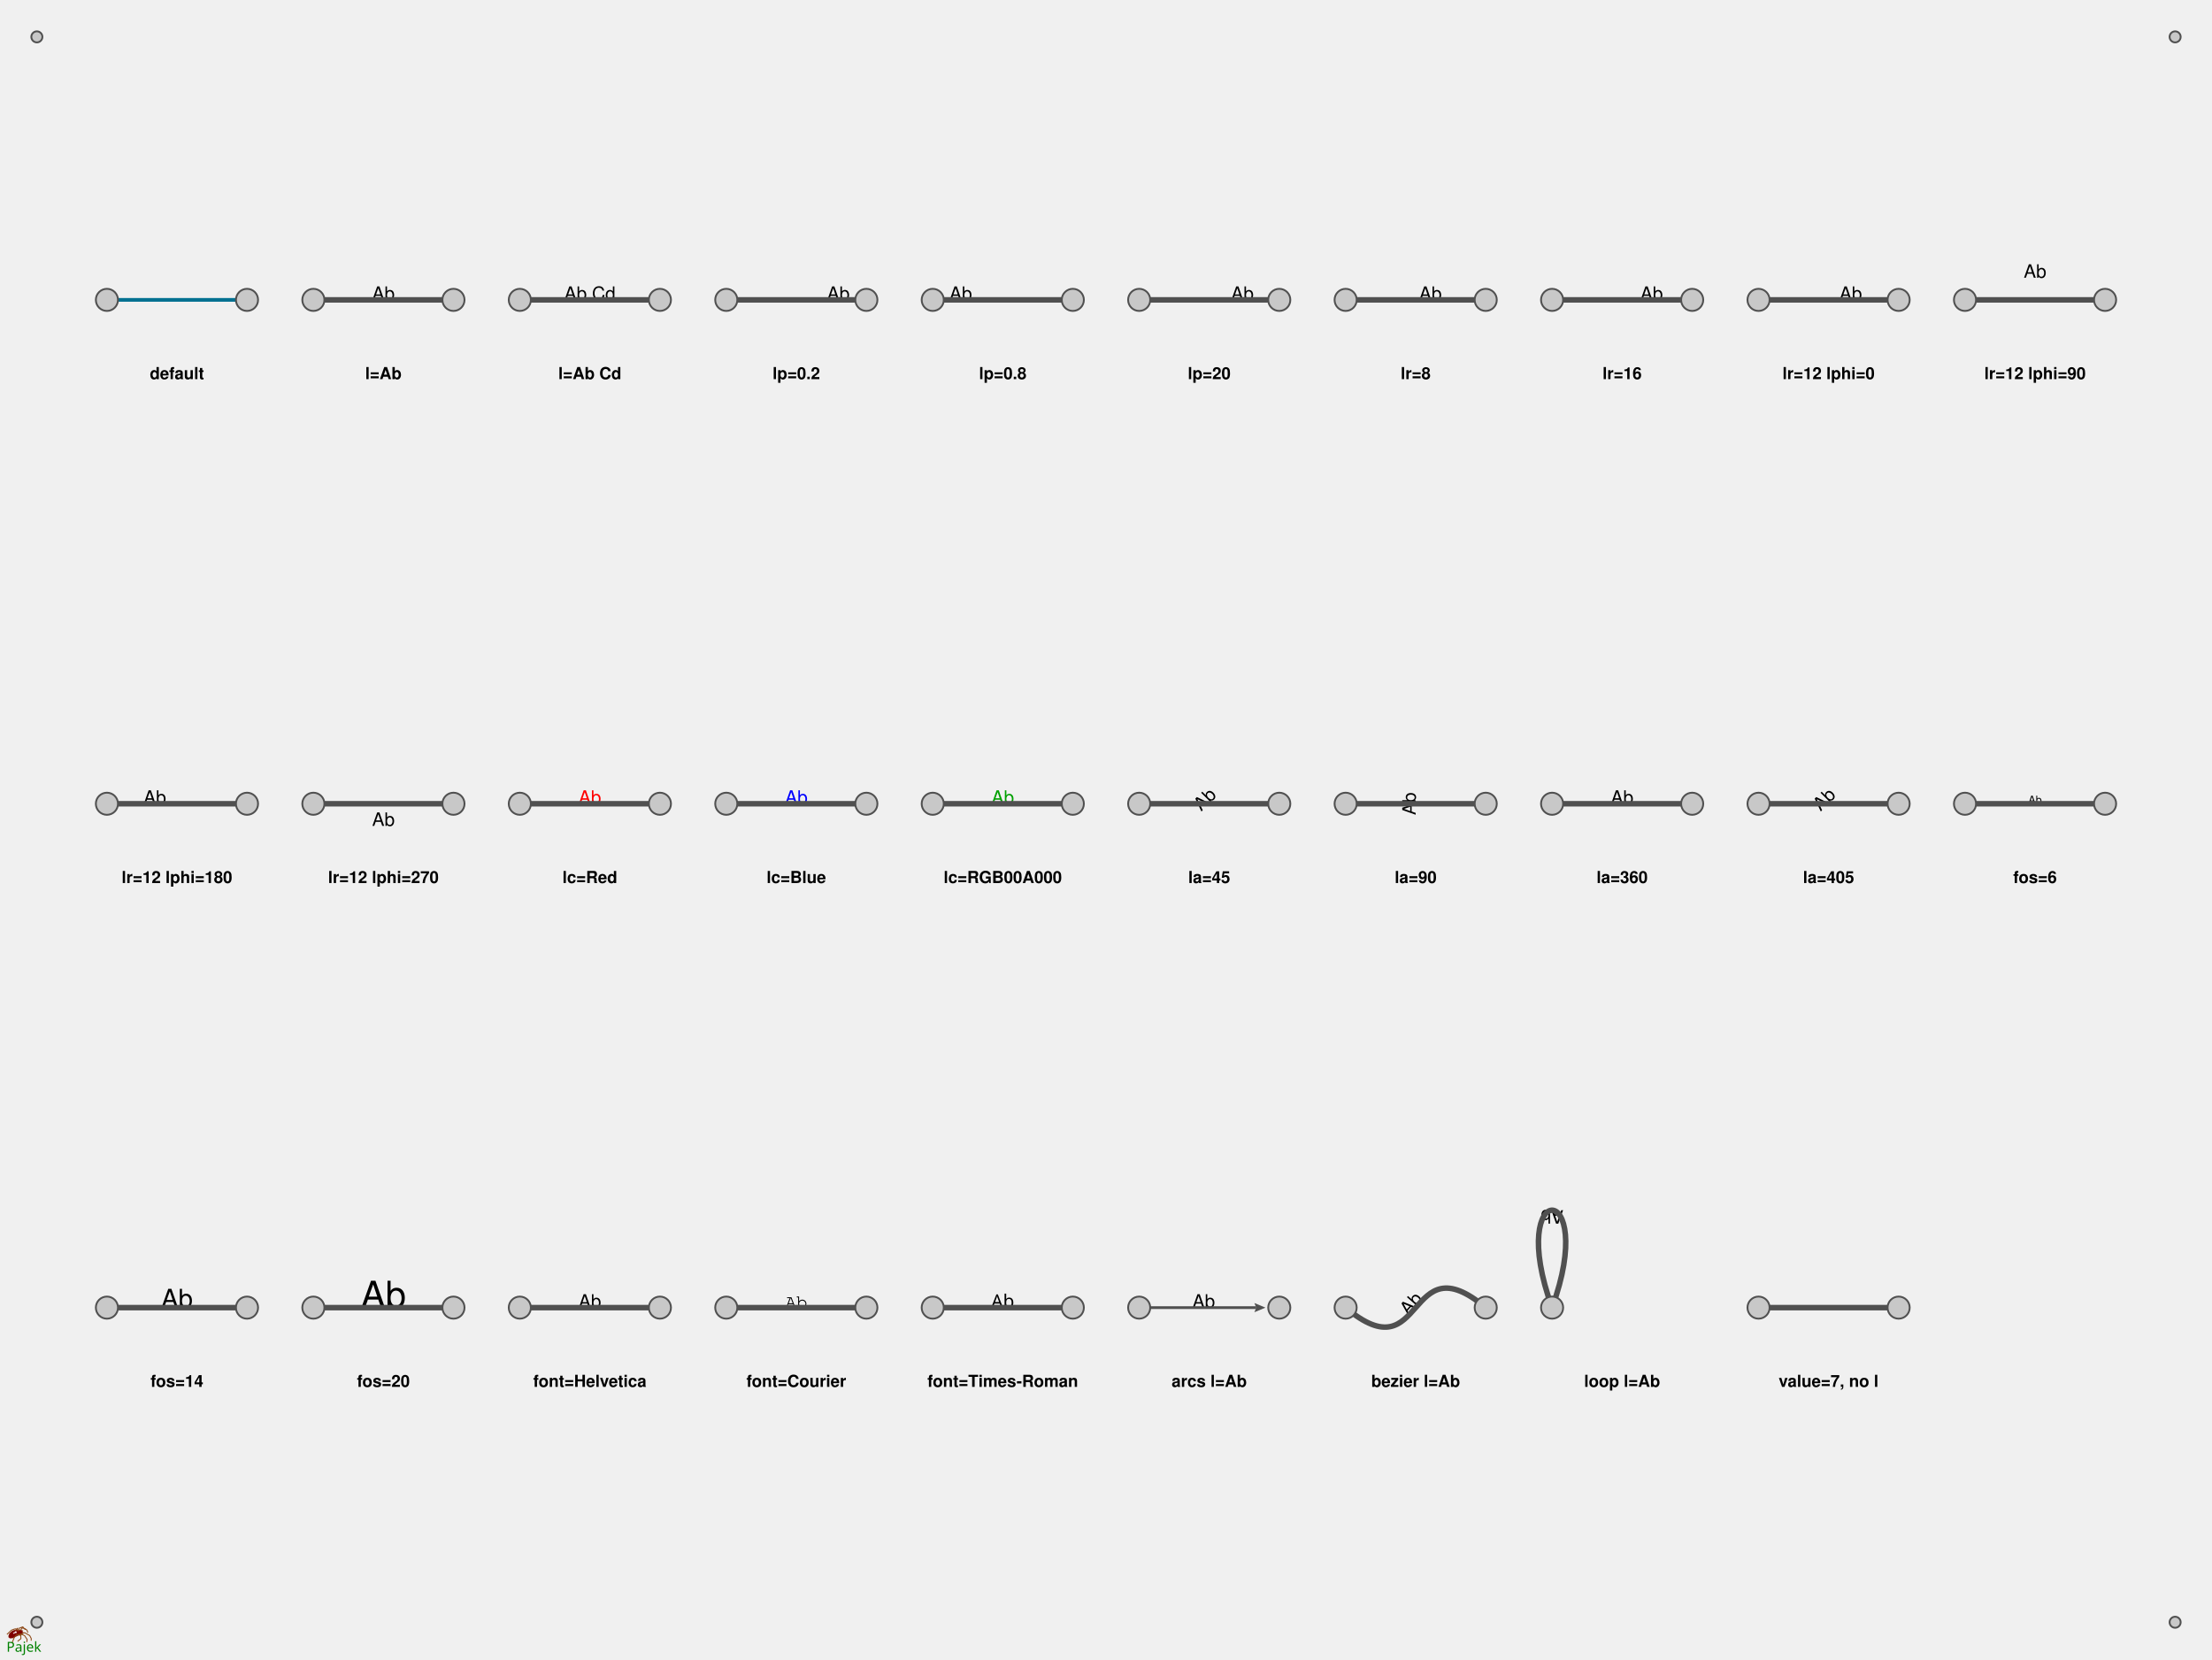
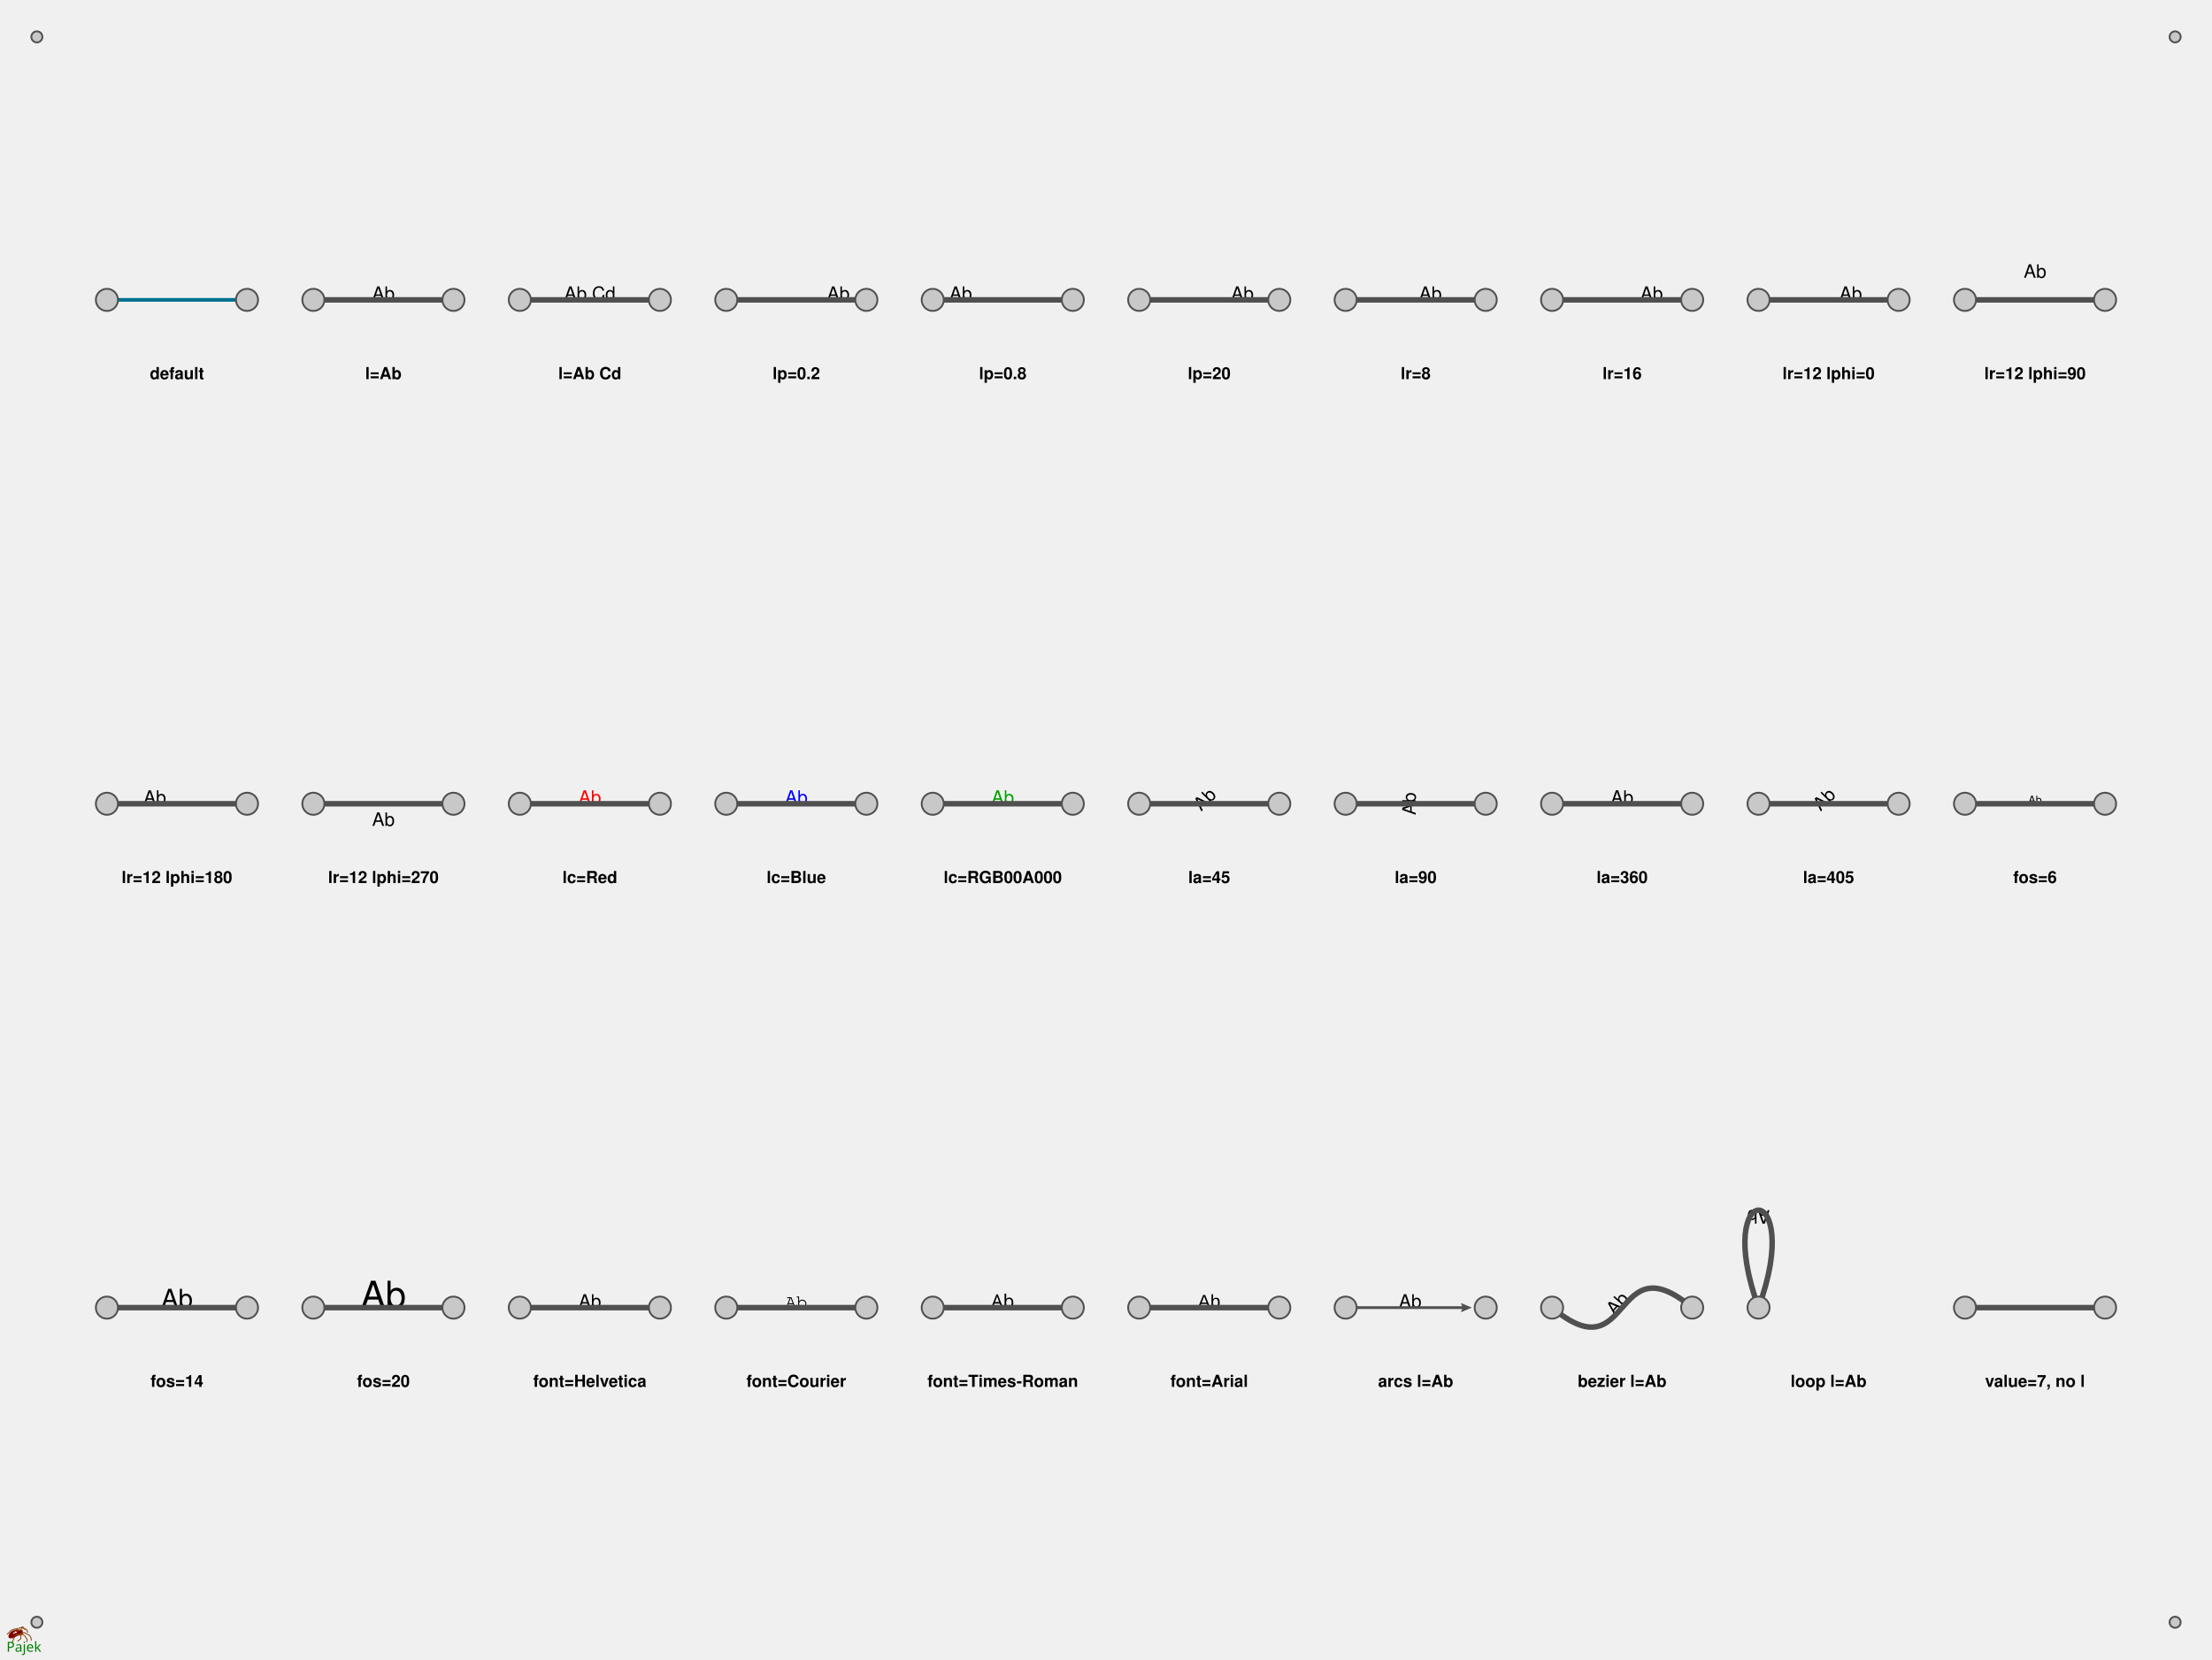
<svg xmlns="http://www.w3.org/2000/svg" xml:space="preserve" viewBox="0 0 1200 900">
  <g id="PajekSig">
    <g transform="translate(3 882)">
      <g transform="scale(0.1)">
        <g transform="matrix(1 0 0 -1 0 96)">
          <path d="M   7.67  49.98 L  31.76  72.76 L  46.91  78.63          L  57.23  80.49 M  72.86  65.23 L  65.73  83.25          L  57.06  75.49 L  56.75  68.65 M  76.27  68.03          L  75.65  84.50 L  93.92  91.02 L 107.24  74.87          M  80.29  67.72 L  89.28  84.81 L 104.77  81.70          L 116.23  73.31 L 121.18  59.33 M  56.75  81.08          L  71.31  64.30" style="fill:none; stroke:saddlebrown; stroke-width:5;" />
          <path d="M  86.18  70.21 L  91.45  73.00 L  95.78  69.58          M  91.14  60.88 L  96.09  62.75 L  98.26  59.33" style="fill:none; stroke:saddlebrown; stroke-width:1.5;" />
          <path d="M  81.07  49.08 L  87.81  49.08 L  93.30  54.38          L  93.30  60.88 L  93.30  67.39 L  87.81  72.69          L  81.07  72.69 L  74.33  72.69 L  68.83  67.39          L  68.83  60.88 L  68.83  54.38 L  74.33  49.08          L  81.07  49.08 z" style="fill:maroon; stroke:saddlebrown; stroke-width:1;" />
          <path d="M  54.63  37.53 L  68.53  43.56 L  75.39  55.85          L  69.90  65.35 L  64.41  72.86 L  48.60  74.06          L  34.71  68.04 L  20.81  55.02 L  15.95  40.72          L  17.44  33.22 L  24.92  28.72 L  40.73  30.51          L  54.63  37.53 z" style="fill:maroon; stroke:saddlebrown; stroke-width:1;" />
          <path d="M  77.82  50.63 L 103.84  59.33 L 131.10  43.80          L 139.46  27.95 L 139.15  15.83 M  35.99   5.27          L  47.15  32.92 L  61.71  50.01 L  70.07  46.90          L  82.77  45.04 L  83.39  27.02 L  65.42  12.11          M  68.52  50.63 L  91.14  49.39 L 103.53  43.17          L 117.16  22.67 L 115.30   8.38" style="fill:none; stroke:saddlebrown; stroke-width:5;" />
          <path d="M  41.57  54.98 L  60.16  64.61 M  52.41  66.17          L  57.99  57.47" style="fill:none; stroke:white; stroke-width:5;" />
        </g>
      </g>
      <animateMotion dur="20s" path="M3 0 L1182 0" begin="120s" fill="freeze" />
    </g>
    <g transform="translate(3 882)">
      <g transform="scale(0.1)">
        <text x="5" y="140" style="font-family:Brush Script MT;font-size:75px;fill:green;">Pajek</text>
      </g>
      <animateMotion dur="0.1s" path="M3 0 L1182 0" begin="120s" fill="freeze" />
    </g>
  </g>
  <g id="PajekNet">
    <line x1="58.00" y1="162.67" x2="134.00" y2="162.67" style="stroke-width:2.00;stroke:rgb(0,112,145)" />
    <g transform="translate(208.00 162.67)">
      <g transform="rotate(0.00)">
        <text x="0" y="0" style="font-family:Helvetica;font-size:10.00px;fill:rgb(0,0,0);text-anchor:middle;">Ab</text>
      </g>
    </g>
    <line x1="170.00" y1="162.67" x2="246.00" y2="162.67" style="stroke-width:3.00;stroke:rgb(80,80,80)" />
    <g transform="translate(320.00 162.67)">
      <g transform="rotate(0.00)">
        <text x="0" y="0" style="font-family:Helvetica;font-size:10.00px;fill:rgb(0,0,0);text-anchor:middle;">Ab Cd</text>
      </g>
    </g>
    <line x1="282.00" y1="162.67" x2="358.00" y2="162.67" style="stroke-width:3.00;stroke:rgb(80,80,80)" />
    <g transform="translate(454.80 162.67)">
      <g transform="rotate(0.00)">
        <text x="0" y="0" style="font-family:Helvetica;font-size:10.00px;fill:rgb(0,0,0);text-anchor:middle;">Ab</text>
      </g>
    </g>
    <line x1="394.00" y1="162.67" x2="470.00" y2="162.67" style="stroke-width:3.00;stroke:rgb(80,80,80)" />
    <g transform="translate(521.20 162.67)">
      <g transform="rotate(0.00)">
        <text x="0" y="0" style="font-family:Helvetica;font-size:10.00px;fill:rgb(0,0,0);text-anchor:middle;">Ab</text>
      </g>
    </g>
    <line x1="506.00" y1="162.67" x2="582.00" y2="162.67" style="stroke-width:3.00;stroke:rgb(80,80,80)" />
    <g transform="translate(674.00 162.67)">
      <g transform="rotate(0.00)">
        <text x="0" y="0" style="font-family:Helvetica;font-size:10.00px;fill:rgb(0,0,0);text-anchor:middle;">Ab</text>
      </g>
    </g>
    <line x1="618.00" y1="162.67" x2="694.00" y2="162.67" style="stroke-width:3.00;stroke:rgb(80,80,80)" />
    <g transform="translate(776.00 162.67)">
      <g transform="rotate(0.00)">
        <text x="0" y="0" style="font-family:Helvetica;font-size:10.00px;fill:rgb(0,0,0);text-anchor:middle;">Ab</text>
      </g>
    </g>
    <line x1="730.00" y1="162.67" x2="806.00" y2="162.67" style="stroke-width:3.00;stroke:rgb(80,80,80)" />
    <g transform="translate(896.00 162.67)">
      <g transform="rotate(0.00)">
        <text x="0" y="0" style="font-family:Helvetica;font-size:10.00px;fill:rgb(0,0,0);text-anchor:middle;">Ab</text>
      </g>
    </g>
    <line x1="842.00" y1="162.67" x2="918.00" y2="162.67" style="stroke-width:3.00;stroke:rgb(80,80,80)" />
    <g transform="translate(1004.00 162.67)">
      <g transform="rotate(0.00)">
        <text x="0" y="0" style="font-family:Helvetica;font-size:10.00px;fill:rgb(0,0,0);text-anchor:middle;">Ab</text>
      </g>
    </g>
    <line x1="954.00" y1="162.67" x2="1030.00" y2="162.67" style="stroke-width:3.00;stroke:rgb(80,80,80)" />
    <g transform="translate(1104.00 150.67)">
      <g transform="rotate(0.00)">
        <text x="0" y="0" style="font-family:Helvetica;font-size:10.00px;fill:rgb(0,0,0);text-anchor:middle;">Ab</text>
      </g>
    </g>
    <line x1="1066.00" y1="162.67" x2="1142.00" y2="162.67" style="stroke-width:3.00;stroke:rgb(80,80,80)" />
    <g transform="translate(84.00 436.00)">
      <g transform="rotate(0.00)">
        <text x="0" y="0" style="font-family:Helvetica;font-size:10.00px;fill:rgb(0,0,0);text-anchor:middle;">Ab</text>
      </g>
    </g>
    <line x1="58.00" y1="436.00" x2="134.00" y2="436.00" style="stroke-width:3.00;stroke:rgb(80,80,80)" />
    <g transform="translate(208.00 448.00)">
      <g transform="rotate(0.00)">
        <text x="0" y="0" style="font-family:Helvetica;font-size:10.00px;fill:rgb(0,0,0);text-anchor:middle;">Ab</text>
      </g>
    </g>
    <line x1="170.00" y1="436.00" x2="246.00" y2="436.00" style="stroke-width:3.00;stroke:rgb(80,80,80)" />
    <g transform="translate(320.00 436.00)">
      <g transform="rotate(0.00)">
        <text x="0" y="0" style="font-family:Helvetica;font-size:10.00px;fill:rgb(255,0,0);text-anchor:middle;">Ab</text>
      </g>
    </g>
    <line x1="282.00" y1="436.00" x2="358.00" y2="436.00" style="stroke-width:3.00;stroke:rgb(80,80,80)" />
    <g transform="translate(432.00 436.00)">
      <g transform="rotate(0.00)">
        <text x="0" y="0" style="font-family:Helvetica;font-size:10.00px;fill:rgb(0,0,255);text-anchor:middle;">Ab</text>
      </g>
    </g>
    <line x1="394.00" y1="436.00" x2="470.00" y2="436.00" style="stroke-width:3.00;stroke:rgb(80,80,80)" />
    <g transform="translate(544.00 436.00)">
      <g transform="rotate(0.00)">
        <text x="0" y="0" style="font-family:Helvetica;font-size:10.00px;fill:rgb(0,160,0);text-anchor:middle;">Ab</text>
      </g>
    </g>
    <line x1="506.00" y1="436.00" x2="582.00" y2="436.00" style="stroke-width:3.00;stroke:rgb(80,80,80)" />
    <g transform="translate(656.00 436.00)">
      <g transform="rotate(-45.00)">
        <text x="0" y="0" style="font-family:Helvetica;font-size:10.00px;fill:rgb(0,0,0);text-anchor:middle;">Ab</text>
      </g>
    </g>
    <line x1="618.00" y1="436.00" x2="694.00" y2="436.00" style="stroke-width:3.00;stroke:rgb(80,80,80)" />
    <g transform="translate(768.00 436.00)">
      <g transform="rotate(-90.00)">
        <text x="0" y="0" style="font-family:Helvetica;font-size:10.00px;fill:rgb(0,0,0);text-anchor:middle;">Ab</text>
      </g>
    </g>
    <line x1="730.00" y1="436.00" x2="806.00" y2="436.00" style="stroke-width:3.00;stroke:rgb(80,80,80)" />
    <g transform="translate(880.00 436.00)">
      <g transform="rotate(0.00)">
        <text x="0" y="0" style="font-family:Helvetica;font-size:10.00px;fill:rgb(0,0,0);text-anchor:middle;">Ab</text>
      </g>
    </g>
    <line x1="842.00" y1="436.00" x2="918.00" y2="436.00" style="stroke-width:3.00;stroke:rgb(80,80,80)" />
    <g transform="translate(992.00 436.00)">
      <g transform="rotate(-45.00)">
        <text x="0" y="0" style="font-family:Helvetica;font-size:10.00px;fill:rgb(0,0,0);text-anchor:middle;">Ab</text>
      </g>
    </g>
    <line x1="954.00" y1="436.00" x2="1030.00" y2="436.00" style="stroke-width:3.00;stroke:rgb(80,80,80)" />
    <g transform="translate(1104.00 436.00)">
      <g transform="rotate(0.00)">
        <text x="0" y="0" style="font-family:Helvetica;font-size:6.00px;fill:rgb(0,0,0);text-anchor:middle;">Ab</text>
      </g>
    </g>
    <line x1="1066.00" y1="436.00" x2="1142.00" y2="436.00" style="stroke-width:3.00;stroke:rgb(80,80,80)" />
    <g transform="translate(96.00 709.33)">
      <g transform="rotate(0.00)">
        <text x="0" y="0" style="font-family:Helvetica;font-size:14.00px;fill:rgb(0,0,0);text-anchor:middle;">Ab</text>
      </g>
    </g>
    <line x1="58.00" y1="709.33" x2="134.00" y2="709.33" style="stroke-width:3.00;stroke:rgb(80,80,80)" />
    <g transform="translate(208.00 709.33)">
      <g transform="rotate(0.00)">
        <text x="0" y="0" style="font-family:Helvetica;font-size:20.00px;fill:rgb(0,0,0);text-anchor:middle;">Ab</text>
      </g>
    </g>
    <line x1="170.00" y1="709.33" x2="246.00" y2="709.33" style="stroke-width:3.00;stroke:rgb(80,80,80)" />
    <g transform="translate(320.00 709.33)">
      <g transform="rotate(0.00)">
        <text x="0" y="0" style="font-family:Helvetica;font-size:10.00px;fill:rgb(0,0,0);text-anchor:middle;">Ab</text>
      </g>
    </g>
    <line x1="282.00" y1="709.33" x2="358.00" y2="709.33" style="stroke-width:3.00;stroke:rgb(80,80,80)" />
    <g transform="translate(432.00 709.33)">
      <g transform="rotate(0.00)">
        <text x="0" y="0" style="font-family:Courier;font-size:10.00px;fill:rgb(0,0,0);text-anchor:middle;">Ab</text>
      </g>
    </g>
    <line x1="394.00" y1="709.33" x2="470.00" y2="709.33" style="stroke-width:3.00;stroke:rgb(80,80,80)" />
    <g transform="translate(544.00 709.33)">
      <g transform="rotate(0.00)">
        <text x="0" y="0" style="font-family:Times-Roman;font-size:10.00px;fill:rgb(0,0,0);text-anchor:middle;">Ab</text>
      </g>
    </g>
    <line x1="506.00" y1="709.33" x2="582.00" y2="709.33" style="stroke-width:3.00;stroke:rgb(80,80,80)" />
-     <g transform="translate(768.00 709.33)">
+     <g transform="translate(656.00 709.33)">
+       <g transform="rotate(0.00)">
+         <text x="0" y="0" style="font-family:Arial;font-size:10.00px;fill:rgb(0,0,0);text-anchor:middle;">Ab</text>
+       </g>
+     </g>
+     <line x1="618.00" y1="709.33" x2="694.00" y2="709.33" style="stroke-width:3.00;stroke:rgb(80,80,80)" />
+     <g transform="translate(880.00 709.33)">
      <g transform="rotate(-48.57)">
        <text x="0" y="0" style="font-family:Helvetica;font-size:10.00px;fill:rgb(0,0,0);text-anchor:middle;">Ab</text>
      </g>
    </g>
-     <path d="M 730.00 709.33 C 773.66 745.97 762.34 672.69 806.00 709.33" style="stroke-width:3.00;stroke:rgb(80,80,80);fill:none" />
-     <g transform="translate(842.00 656.48)">
+     <path d="M 842.00 709.33 C 885.66 745.97 874.34 672.69 918.00 709.33" style="stroke-width:3.00;stroke:rgb(80,80,80);fill:none" />
+     <g transform="translate(954.00 656.48)">
      <g transform="rotate(179.97)">
        <text x="0" y="0" style="font-family:Helvetica;font-size:10.00px;fill:rgb(0,0,0);text-anchor:middle;">Ab</text>
      </g>
    </g>
-     <path d="M 842.00 709.33 C 867.65 638.86 816.35 638.86 842.00 709.33" style="stroke-width:3.00;stroke:rgb(80,80,80);fill:none" />
-     <line x1="954.00" y1="709.33" x2="1030.00" y2="709.33" style="stroke-width:3.00;stroke:rgb(80,80,80)" />
-     <g transform="translate(653.00 709.33)">
-       <g transform="rotate(0.00)">
-         <text x="0" y="0" style="font-family:Helvetica;font-size:10.00px;fill:rgb(0,0,0);text-anchor:middle;">Ab</text>
-       </g>
-     </g>
-     <g transform="translate(681.50 709.33)">
+     <path d="M 954.00 709.33 C 979.65 638.86 928.35 638.86 954.00 709.33" style="stroke-width:3.00;stroke:rgb(80,80,80);fill:none" />
+     <line x1="1066.00" y1="709.33" x2="1142.00" y2="709.33" style="stroke-width:3.00;stroke:rgb(80,80,80)" />
+     <g transform="translate(765.00 709.33)">
+       <g transform="rotate(0.00)">
+         <text x="0" y="0" style="font-family:Helvetica;font-size:10.00px;fill:rgb(0,0,0);text-anchor:middle;">Ab</text>
+       </g>
+     </g>
+     <g transform="translate(793.50 709.33)">
      <g transform="rotate(360.00)">
        <path d="M 0 0 L -1.00 2.50 L 5.00 0 L -1.00 -2.50 z" style="fill:rgb(80,80,80)" />
      </g>
    </g>
-     <line x1="618.00" y1="709.33" x2="681.50" y2="709.33" style="stroke-width:1.50;stroke:rgb(80,80,80)" />
+     <line x1="730.00" y1="709.33" x2="793.50" y2="709.33" style="stroke-width:1.50;stroke:rgb(80,80,80)" />
    <ellipse cx="58.00" cy="162.67" rx="6.00" ry="6.00" style="fill:rgb(200,200,200);stroke:rgb(80,80,80);stroke-width:1.00;" />
    <ellipse cx="134.00" cy="162.67" rx="6.00" ry="6.00" style="fill:rgb(200,200,200);stroke:rgb(80,80,80);stroke-width:1.00;" />
    <ellipse cx="170.00" cy="162.67" rx="6.00" ry="6.00" style="fill:rgb(200,200,200);stroke:rgb(80,80,80);stroke-width:1.00;" />
    <ellipse cx="246.00" cy="162.67" rx="6.00" ry="6.00" style="fill:rgb(200,200,200);stroke:rgb(80,80,80);stroke-width:1.00;" />
    <ellipse cx="282.00" cy="162.67" rx="6.00" ry="6.00" style="fill:rgb(200,200,200);stroke:rgb(80,80,80);stroke-width:1.00;" />
    <ellipse cx="358.00" cy="162.67" rx="6.00" ry="6.00" style="fill:rgb(200,200,200);stroke:rgb(80,80,80);stroke-width:1.00;" />
    <ellipse cx="394.00" cy="162.67" rx="6.00" ry="6.00" style="fill:rgb(200,200,200);stroke:rgb(80,80,80);stroke-width:1.00;" />
    <ellipse cx="470.00" cy="162.67" rx="6.00" ry="6.00" style="fill:rgb(200,200,200);stroke:rgb(80,80,80);stroke-width:1.00;" />
    <ellipse cx="506.00" cy="162.67" rx="6.00" ry="6.00" style="fill:rgb(200,200,200);stroke:rgb(80,80,80);stroke-width:1.00;" />
    <ellipse cx="582.00" cy="162.67" rx="6.00" ry="6.00" style="fill:rgb(200,200,200);stroke:rgb(80,80,80);stroke-width:1.00;" />
    <ellipse cx="618.00" cy="162.67" rx="6.00" ry="6.00" style="fill:rgb(200,200,200);stroke:rgb(80,80,80);stroke-width:1.00;" />
    <ellipse cx="694.00" cy="162.67" rx="6.00" ry="6.00" style="fill:rgb(200,200,200);stroke:rgb(80,80,80);stroke-width:1.00;" />
    <ellipse cx="730.00" cy="162.67" rx="6.00" ry="6.00" style="fill:rgb(200,200,200);stroke:rgb(80,80,80);stroke-width:1.00;" />
    <ellipse cx="806.00" cy="162.67" rx="6.00" ry="6.00" style="fill:rgb(200,200,200);stroke:rgb(80,80,80);stroke-width:1.00;" />
    <ellipse cx="842.00" cy="162.67" rx="6.00" ry="6.00" style="fill:rgb(200,200,200);stroke:rgb(80,80,80);stroke-width:1.00;" />
    <ellipse cx="918.00" cy="162.67" rx="6.00" ry="6.00" style="fill:rgb(200,200,200);stroke:rgb(80,80,80);stroke-width:1.00;" />
    <ellipse cx="954.00" cy="162.67" rx="6.00" ry="6.00" style="fill:rgb(200,200,200);stroke:rgb(80,80,80);stroke-width:1.00;" />
    <ellipse cx="1030.00" cy="162.67" rx="6.00" ry="6.00" style="fill:rgb(200,200,200);stroke:rgb(80,80,80);stroke-width:1.00;" />
    <ellipse cx="1066.00" cy="162.67" rx="6.00" ry="6.00" style="fill:rgb(200,200,200);stroke:rgb(80,80,80);stroke-width:1.00;" />
    <ellipse cx="1142.00" cy="162.67" rx="6.00" ry="6.00" style="fill:rgb(200,200,200);stroke:rgb(80,80,80);stroke-width:1.00;" />
    <ellipse cx="58.00" cy="436.00" rx="6.00" ry="6.00" style="fill:rgb(200,200,200);stroke:rgb(80,80,80);stroke-width:1.00;" />
    <ellipse cx="134.00" cy="436.00" rx="6.00" ry="6.00" style="fill:rgb(200,200,200);stroke:rgb(80,80,80);stroke-width:1.00;" />
    <ellipse cx="170.00" cy="436.00" rx="6.00" ry="6.00" style="fill:rgb(200,200,200);stroke:rgb(80,80,80);stroke-width:1.00;" />
    <ellipse cx="246.00" cy="436.00" rx="6.00" ry="6.00" style="fill:rgb(200,200,200);stroke:rgb(80,80,80);stroke-width:1.00;" />
    <ellipse cx="282.00" cy="436.00" rx="6.00" ry="6.00" style="fill:rgb(200,200,200);stroke:rgb(80,80,80);stroke-width:1.00;" />
    <ellipse cx="358.00" cy="436.00" rx="6.00" ry="6.00" style="fill:rgb(200,200,200);stroke:rgb(80,80,80);stroke-width:1.00;" />
    <ellipse cx="394.00" cy="436.00" rx="6.00" ry="6.00" style="fill:rgb(200,200,200);stroke:rgb(80,80,80);stroke-width:1.00;" />
    <ellipse cx="470.00" cy="436.00" rx="6.00" ry="6.00" style="fill:rgb(200,200,200);stroke:rgb(80,80,80);stroke-width:1.00;" />
    <ellipse cx="506.00" cy="436.00" rx="6.00" ry="6.00" style="fill:rgb(200,200,200);stroke:rgb(80,80,80);stroke-width:1.00;" />
    <ellipse cx="582.00" cy="436.00" rx="6.00" ry="6.00" style="fill:rgb(200,200,200);stroke:rgb(80,80,80);stroke-width:1.00;" />
    <ellipse cx="618.00" cy="436.00" rx="6.00" ry="6.00" style="fill:rgb(200,200,200);stroke:rgb(80,80,80);stroke-width:1.00;" />
    <ellipse cx="694.00" cy="436.00" rx="6.00" ry="6.00" style="fill:rgb(200,200,200);stroke:rgb(80,80,80);stroke-width:1.00;" />
    <ellipse cx="730.00" cy="436.00" rx="6.00" ry="6.00" style="fill:rgb(200,200,200);stroke:rgb(80,80,80);stroke-width:1.00;" />
    <ellipse cx="806.00" cy="436.00" rx="6.00" ry="6.00" style="fill:rgb(200,200,200);stroke:rgb(80,80,80);stroke-width:1.00;" />
    <ellipse cx="842.00" cy="436.00" rx="6.00" ry="6.00" style="fill:rgb(200,200,200);stroke:rgb(80,80,80);stroke-width:1.00;" />
    <ellipse cx="918.00" cy="436.00" rx="6.00" ry="6.00" style="fill:rgb(200,200,200);stroke:rgb(80,80,80);stroke-width:1.00;" />
    <ellipse cx="954.00" cy="436.00" rx="6.00" ry="6.00" style="fill:rgb(200,200,200);stroke:rgb(80,80,80);stroke-width:1.00;" />
    <ellipse cx="1030.00" cy="436.00" rx="6.00" ry="6.00" style="fill:rgb(200,200,200);stroke:rgb(80,80,80);stroke-width:1.00;" />
    <ellipse cx="1066.00" cy="436.00" rx="6.00" ry="6.00" style="fill:rgb(200,200,200);stroke:rgb(80,80,80);stroke-width:1.00;" />
    <ellipse cx="1142.00" cy="436.00" rx="6.00" ry="6.00" style="fill:rgb(200,200,200);stroke:rgb(80,80,80);stroke-width:1.00;" />
    <ellipse cx="58.00" cy="709.33" rx="6.00" ry="6.00" style="fill:rgb(200,200,200);stroke:rgb(80,80,80);stroke-width:1.00;" />
    <ellipse cx="134.00" cy="709.33" rx="6.00" ry="6.00" style="fill:rgb(200,200,200);stroke:rgb(80,80,80);stroke-width:1.00;" />
    <ellipse cx="170.00" cy="709.33" rx="6.00" ry="6.00" style="fill:rgb(200,200,200);stroke:rgb(80,80,80);stroke-width:1.00;" />
    <ellipse cx="246.00" cy="709.33" rx="6.00" ry="6.00" style="fill:rgb(200,200,200);stroke:rgb(80,80,80);stroke-width:1.00;" />
    <ellipse cx="282.00" cy="709.33" rx="6.00" ry="6.00" style="fill:rgb(200,200,200);stroke:rgb(80,80,80);stroke-width:1.00;" />
    <ellipse cx="358.00" cy="709.33" rx="6.00" ry="6.00" style="fill:rgb(200,200,200);stroke:rgb(80,80,80);stroke-width:1.00;" />
    <ellipse cx="394.00" cy="709.33" rx="6.00" ry="6.00" style="fill:rgb(200,200,200);stroke:rgb(80,80,80);stroke-width:1.00;" />
    <ellipse cx="470.00" cy="709.33" rx="6.00" ry="6.00" style="fill:rgb(200,200,200);stroke:rgb(80,80,80);stroke-width:1.00;" />
    <ellipse cx="506.00" cy="709.33" rx="6.00" ry="6.00" style="fill:rgb(200,200,200);stroke:rgb(80,80,80);stroke-width:1.00;" />
    <ellipse cx="582.00" cy="709.33" rx="6.00" ry="6.00" style="fill:rgb(200,200,200);stroke:rgb(80,80,80);stroke-width:1.00;" />
    <ellipse cx="618.00" cy="709.33" rx="6.00" ry="6.00" style="fill:rgb(200,200,200);stroke:rgb(80,80,80);stroke-width:1.00;" />
    <ellipse cx="694.00" cy="709.33" rx="6.00" ry="6.00" style="fill:rgb(200,200,200);stroke:rgb(80,80,80);stroke-width:1.00;" />
    <ellipse cx="730.00" cy="709.33" rx="6.00" ry="6.00" style="fill:rgb(200,200,200);stroke:rgb(80,80,80);stroke-width:1.00;" />
    <ellipse cx="806.00" cy="709.33" rx="6.00" ry="6.00" style="fill:rgb(200,200,200);stroke:rgb(80,80,80);stroke-width:1.00;" />
    <ellipse cx="842.00" cy="709.33" rx="6.00" ry="6.00" style="fill:rgb(200,200,200);stroke:rgb(80,80,80);stroke-width:1.00;" />
+     <ellipse cx="918.00" cy="709.33" rx="6.00" ry="6.00" style="fill:rgb(200,200,200);stroke:rgb(80,80,80);stroke-width:1.00;" />
    <ellipse cx="954.00" cy="709.33" rx="6.00" ry="6.00" style="fill:rgb(200,200,200);stroke:rgb(80,80,80);stroke-width:1.00;" />
-     <ellipse cx="1030.00" cy="709.33" rx="6.00" ry="6.00" style="fill:rgb(200,200,200);stroke:rgb(80,80,80);stroke-width:1.00;" />
+     <ellipse cx="1066.00" cy="709.33" rx="6.00" ry="6.00" style="fill:rgb(200,200,200);stroke:rgb(80,80,80);stroke-width:1.00;" />
+     <ellipse cx="1142.00" cy="709.33" rx="6.00" ry="6.00" style="fill:rgb(200,200,200);stroke:rgb(80,80,80);stroke-width:1.00;" />
    <ellipse cx="20.00" cy="20.00" rx="3.00" ry="3.00" style="fill:rgb(200,200,200);stroke:rgb(80,80,80);stroke-width:1.00;" />
    <ellipse cx="1180.00" cy="20.00" rx="3.00" ry="3.00" style="fill:rgb(200,200,200);stroke:rgb(80,80,80);stroke-width:1.00;" />
    <ellipse cx="20.00" cy="880.00" rx="3.00" ry="3.00" style="fill:rgb(200,200,200);stroke:rgb(80,80,80);stroke-width:1.00;" />
    <ellipse cx="1180.00" cy="880.00" rx="3.00" ry="3.00" style="fill:rgb(200,200,200);stroke:rgb(80,80,80);stroke-width:1.00;" />
    <ellipse cx="96.00" cy="202.67" rx="0.10" ry="0.10" style="fill:rgb(255,255,255);" />
    <text x="96.00" y="205.67" style="font-family:Helvetica;font-weight: bold;font-size:9px;fill:rgb(0,0,0);text-anchor:middle;">default</text>
    <ellipse cx="208.00" cy="202.67" rx="0.10" ry="0.10" style="fill:rgb(255,255,255);" />
    <text x="208.00" y="205.67" style="font-family:Helvetica;font-weight: bold;font-size:9px;fill:rgb(0,0,0);text-anchor:middle;">l=Ab</text>
    <ellipse cx="320.00" cy="202.67" rx="0.10" ry="0.10" style="fill:rgb(255,255,255);" />
    <text x="320.00" y="205.67" style="font-family:Helvetica;font-weight: bold;font-size:9px;fill:rgb(0,0,0);text-anchor:middle;">l=Ab Cd</text>
    <ellipse cx="432.00" cy="202.67" rx="0.10" ry="0.10" style="fill:rgb(255,255,255);" />
    <text x="432.00" y="205.67" style="font-family:Helvetica;font-weight: bold;font-size:9px;fill:rgb(0,0,0);text-anchor:middle;">lp=0.2</text>
    <ellipse cx="544.00" cy="202.67" rx="0.10" ry="0.10" style="fill:rgb(255,255,255);" />
    <text x="544.00" y="205.67" style="font-family:Helvetica;font-weight: bold;font-size:9px;fill:rgb(0,0,0);text-anchor:middle;">lp=0.8</text>
    <ellipse cx="656.00" cy="202.67" rx="0.10" ry="0.10" style="fill:rgb(255,255,255);" />
    <text x="656.00" y="205.67" style="font-family:Helvetica;font-weight: bold;font-size:9px;fill:rgb(0,0,0);text-anchor:middle;">lp=20</text>
    <ellipse cx="768.00" cy="202.67" rx="0.10" ry="0.10" style="fill:rgb(255,255,255);" />
    <text x="768.00" y="205.67" style="font-family:Helvetica;font-weight: bold;font-size:9px;fill:rgb(0,0,0);text-anchor:middle;">lr=8</text>
    <ellipse cx="880.00" cy="202.67" rx="0.10" ry="0.10" style="fill:rgb(255,255,255);" />
    <text x="880.00" y="205.67" style="font-family:Helvetica;font-weight: bold;font-size:9px;fill:rgb(0,0,0);text-anchor:middle;">lr=16</text>
    <ellipse cx="992.00" cy="202.67" rx="0.10" ry="0.10" style="fill:rgb(255,255,255);" />
    <text x="992.00" y="205.67" style="font-family:Helvetica;font-weight: bold;font-size:9px;fill:rgb(0,0,0);text-anchor:middle;">lr=12 lphi=0</text>
    <ellipse cx="1104.00" cy="202.67" rx="0.10" ry="0.10" style="fill:rgb(255,255,255);" />
    <text x="1104.00" y="205.67" style="font-family:Helvetica;font-weight: bold;font-size:9px;fill:rgb(0,0,0);text-anchor:middle;">lr=12 lphi=90</text>
    <ellipse cx="96.00" cy="476.00" rx="0.10" ry="0.10" style="fill:rgb(255,255,255);" />
    <text x="96.00" y="479.00" style="font-family:Helvetica;font-weight: bold;font-size:9px;fill:rgb(0,0,0);text-anchor:middle;">lr=12 lphi=180</text>
    <ellipse cx="208.00" cy="476.00" rx="0.10" ry="0.10" style="fill:rgb(255,255,255);" />
    <text x="208.00" y="479.00" style="font-family:Helvetica;font-weight: bold;font-size:9px;fill:rgb(0,0,0);text-anchor:middle;">lr=12 lphi=270</text>
    <ellipse cx="320.00" cy="476.00" rx="0.10" ry="0.10" style="fill:rgb(255,255,255);" />
    <text x="320.00" y="479.00" style="font-family:Helvetica;font-weight: bold;font-size:9px;fill:rgb(0,0,0);text-anchor:middle;">lc=Red</text>
    <ellipse cx="432.00" cy="476.00" rx="0.10" ry="0.10" style="fill:rgb(255,255,255);" />
    <text x="432.00" y="479.00" style="font-family:Helvetica;font-weight: bold;font-size:9px;fill:rgb(0,0,0);text-anchor:middle;">lc=Blue</text>
    <ellipse cx="544.00" cy="476.00" rx="0.10" ry="0.10" style="fill:rgb(255,255,255);" />
    <text x="544.00" y="479.00" style="font-family:Helvetica;font-weight: bold;font-size:9px;fill:rgb(0,0,0);text-anchor:middle;">lc=RGB00A000</text>
    <ellipse cx="656.00" cy="476.00" rx="0.10" ry="0.10" style="fill:rgb(255,255,255);" />
    <text x="656.00" y="479.00" style="font-family:Helvetica;font-weight: bold;font-size:9px;fill:rgb(0,0,0);text-anchor:middle;">la=45</text>
    <ellipse cx="768.00" cy="476.00" rx="0.10" ry="0.10" style="fill:rgb(255,255,255);" />
    <text x="768.00" y="479.00" style="font-family:Helvetica;font-weight: bold;font-size:9px;fill:rgb(0,0,0);text-anchor:middle;">la=90</text>
    <ellipse cx="880.00" cy="476.00" rx="0.10" ry="0.10" style="fill:rgb(255,255,255);" />
    <text x="880.00" y="479.00" style="font-family:Helvetica;font-weight: bold;font-size:9px;fill:rgb(0,0,0);text-anchor:middle;">la=360</text>
    <ellipse cx="992.00" cy="476.00" rx="0.10" ry="0.10" style="fill:rgb(255,255,255);" />
    <text x="992.00" y="479.00" style="font-family:Helvetica;font-weight: bold;font-size:9px;fill:rgb(0,0,0);text-anchor:middle;">la=405</text>
    <ellipse cx="1104.00" cy="476.00" rx="0.10" ry="0.10" style="fill:rgb(255,255,255);" />
    <text x="1104.00" y="479.00" style="font-family:Helvetica;font-weight: bold;font-size:9px;fill:rgb(0,0,0);text-anchor:middle;">fos=6</text>
    <ellipse cx="96.00" cy="749.33" rx="0.10" ry="0.10" style="fill:rgb(255,255,255);" />
    <text x="96.00" y="752.33" style="font-family:Helvetica;font-weight: bold;font-size:9px;fill:rgb(0,0,0);text-anchor:middle;">fos=14</text>
    <ellipse cx="208.00" cy="749.33" rx="0.10" ry="0.10" style="fill:rgb(255,255,255);" />
    <text x="208.00" y="752.33" style="font-family:Helvetica;font-weight: bold;font-size:9px;fill:rgb(0,0,0);text-anchor:middle;">fos=20</text>
    <ellipse cx="320.00" cy="749.33" rx="0.10" ry="0.10" style="fill:rgb(255,255,255);" />
    <text x="320.00" y="752.33" style="font-family:Helvetica;font-weight: bold;font-size:9px;fill:rgb(0,0,0);text-anchor:middle;">font=Helvetica</text>
    <ellipse cx="432.00" cy="749.33" rx="0.10" ry="0.10" style="fill:rgb(255,255,255);" />
    <text x="432.00" y="752.33" style="font-family:Helvetica;font-weight: bold;font-size:9px;fill:rgb(0,0,0);text-anchor:middle;">font=Courier</text>
    <ellipse cx="544.00" cy="749.33" rx="0.10" ry="0.10" style="fill:rgb(255,255,255);" />
    <text x="544.00" y="752.33" style="font-family:Helvetica;font-weight: bold;font-size:9px;fill:rgb(0,0,0);text-anchor:middle;">font=Times-Roman</text>
    <ellipse cx="656.00" cy="749.33" rx="0.10" ry="0.10" style="fill:rgb(255,255,255);" />
-     <text x="656.00" y="752.33" style="font-family:Helvetica;font-weight: bold;font-size:9px;fill:rgb(0,0,0);text-anchor:middle;">arcs l=Ab</text>
+     <text x="656.00" y="752.33" style="font-family:Helvetica;font-weight: bold;font-size:9px;fill:rgb(0,0,0);text-anchor:middle;">font=Arial</text>
    <ellipse cx="768.00" cy="749.33" rx="0.10" ry="0.10" style="fill:rgb(255,255,255);" />
-     <text x="768.00" y="752.33" style="font-family:Helvetica;font-weight: bold;font-size:9px;fill:rgb(0,0,0);text-anchor:middle;">bezier l=Ab</text>
+     <text x="768.00" y="752.33" style="font-family:Helvetica;font-weight: bold;font-size:9px;fill:rgb(0,0,0);text-anchor:middle;">arcs l=Ab</text>
    <ellipse cx="880.00" cy="749.33" rx="0.10" ry="0.10" style="fill:rgb(255,255,255);" />
-     <text x="880.00" y="752.33" style="font-family:Helvetica;font-weight: bold;font-size:9px;fill:rgb(0,0,0);text-anchor:middle;">loop l=Ab</text>
+     <text x="880.00" y="752.33" style="font-family:Helvetica;font-weight: bold;font-size:9px;fill:rgb(0,0,0);text-anchor:middle;">bezier l=Ab</text>
    <ellipse cx="992.00" cy="749.33" rx="0.10" ry="0.10" style="fill:rgb(255,255,255);" />
-     <text x="992.00" y="752.33" style="font-family:Helvetica;font-weight: bold;font-size:9px;fill:rgb(0,0,0);text-anchor:middle;">value=7, no l</text>
+     <text x="992.00" y="752.33" style="font-family:Helvetica;font-weight: bold;font-size:9px;fill:rgb(0,0,0);text-anchor:middle;">loop l=Ab</text>
+     <ellipse cx="1104.00" cy="749.33" rx="0.10" ry="0.10" style="fill:rgb(255,255,255);" />
+     <text x="1104.00" y="752.33" style="font-family:Helvetica;font-weight: bold;font-size:9px;fill:rgb(0,0,0);text-anchor:middle;">value=7, no l</text>
  </g>
</svg>
